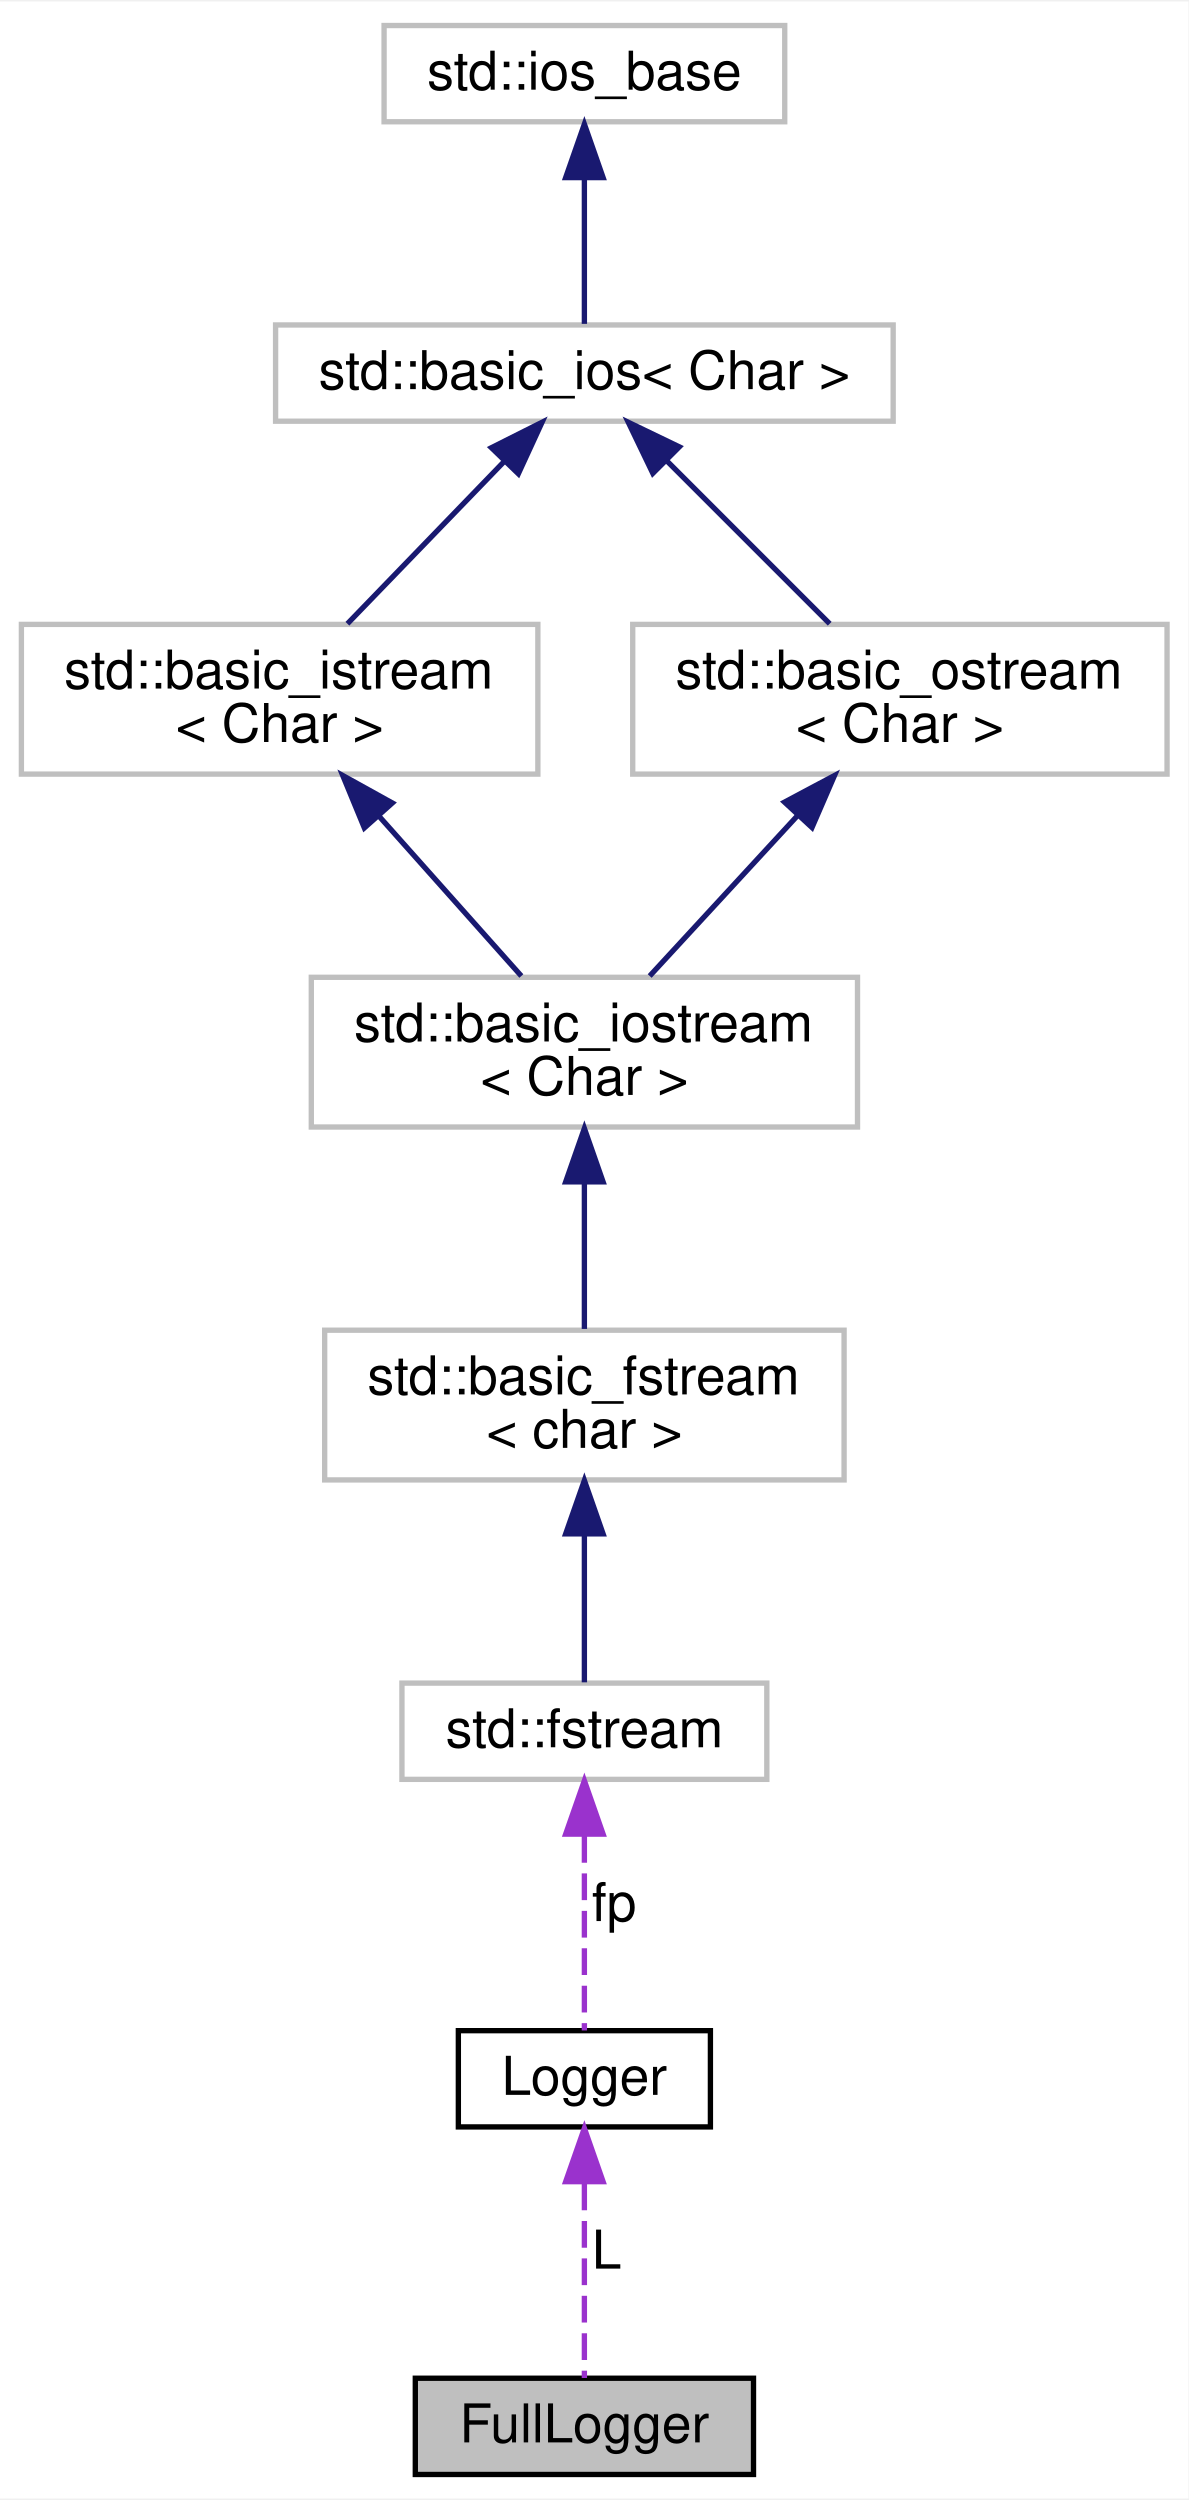
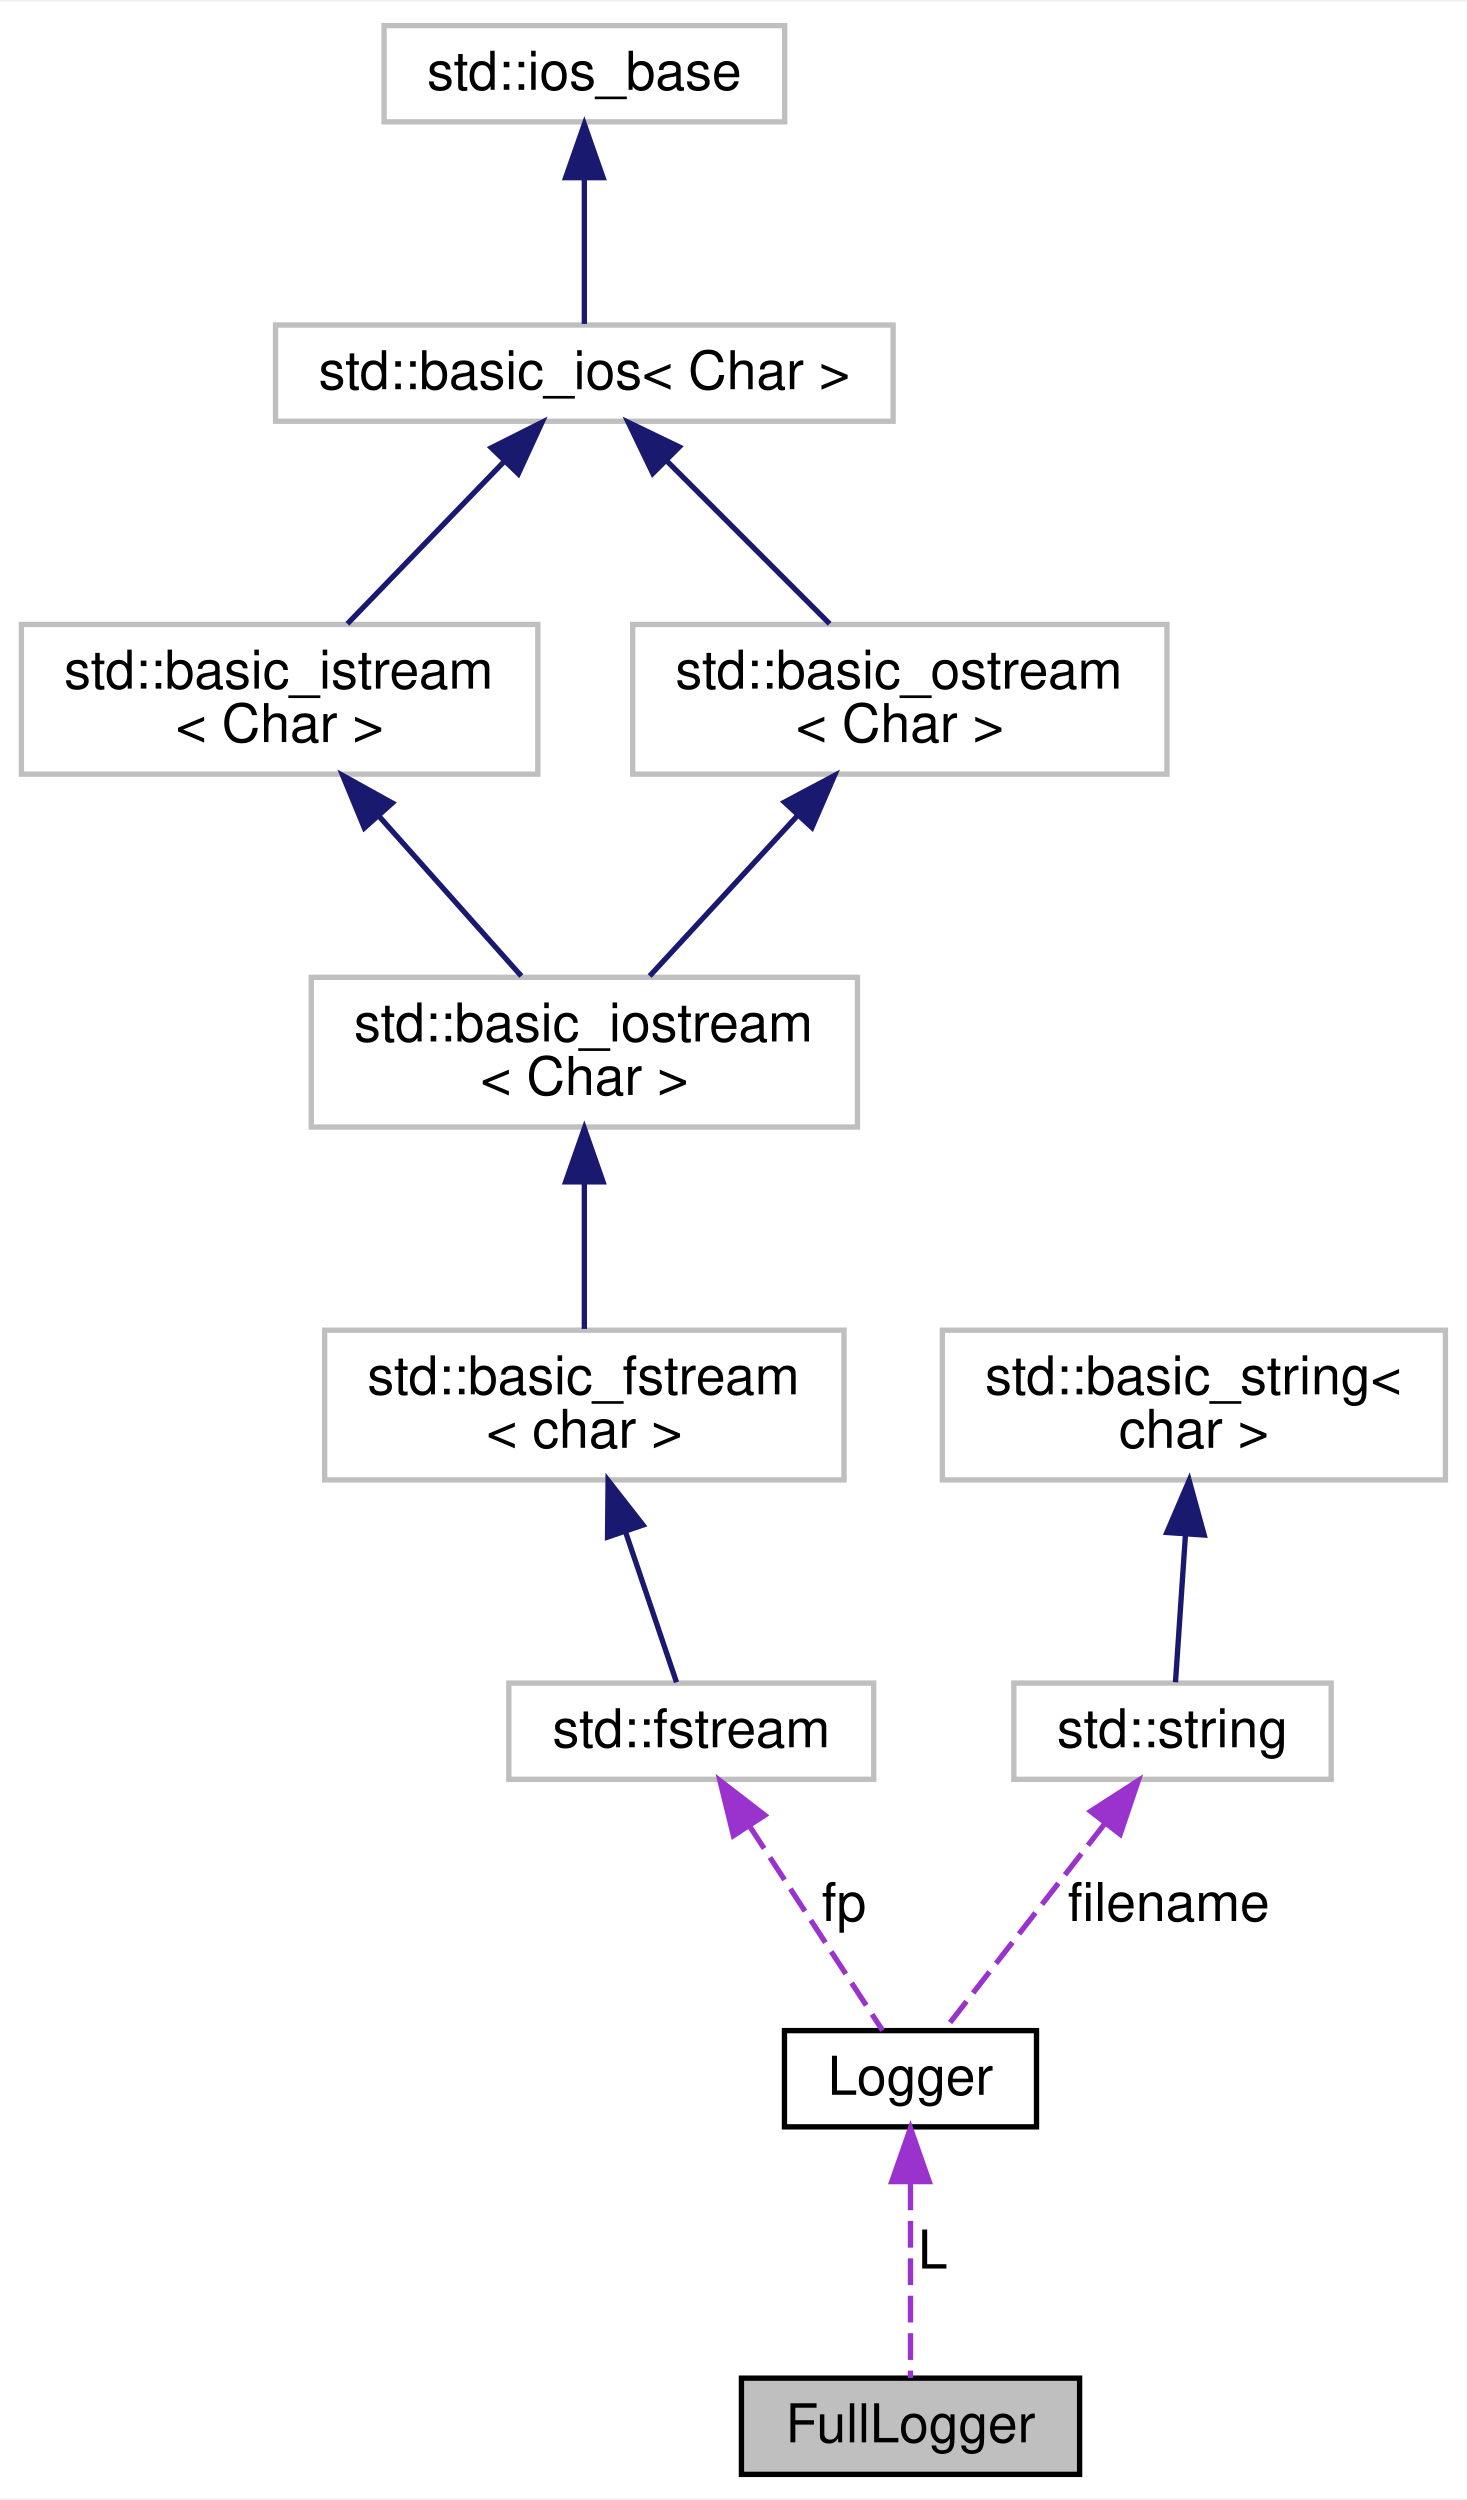
- <svg xmlns="http://www.w3.org/2000/svg" xmlns:xlink="http://www.w3.org/1999/xlink" width="222pt" height="467pt" viewBox="0.00 0.00 222.26 467.00">
+ <svg xmlns="http://www.w3.org/2000/svg" xmlns:xlink="http://www.w3.org/1999/xlink" width="274pt" height="467pt" viewBox="0.00 0.00 274.34 467.00">
  <g id="graph0" class="graph" transform="scale(1 1) rotate(0) translate(4 463)">
-     <polygon fill="white" stroke="transparent" points="-4,4 -4,-463 218.26,-463 218.26,4 -4,4" />
+     <polygon fill="white" stroke="transparent" points="-4,4 -4,-463 270.34,-463 270.34,4 -4,4" />
    <g id="node1" class="node">
      <g id="a_node1">
        <a xlink:title=" ">
-           <polygon fill="#bfbfbf" stroke="black" points="73.67,-0.5 73.67,-18.5 136.92,-18.5 136.92,-0.5 73.67,-0.5" />
-           <text text-anchor="middle" x="105.29" y="-6.5" font-family="Helvetica,sans-Serif" font-size="10.00">FullLogger</text>
+           <polygon fill="#bfbfbf" stroke="black" points="134.67,-0.5 134.67,-18.5 197.92,-18.5 197.92,-0.5 134.67,-0.5" />
+           <text text-anchor="middle" x="166.29" y="-6.5" font-family="Helvetica,sans-Serif" font-size="10.00">FullLogger</text>
        </a>
      </g>
    </g>
    <g id="node2" class="node">
      <g id="a_node2">
        <a xlink:href="../../d3/d42/class_logger.html" target="_top" xlink:title=" ">
-           <polygon fill="white" stroke="black" points="81.72,-65.5 81.72,-83.5 128.86,-83.5 128.86,-65.5 81.72,-65.5" />
-           <text text-anchor="middle" x="105.29" y="-71.5" font-family="Helvetica,sans-Serif" font-size="10.00">Logger</text>
+           <polygon fill="white" stroke="black" points="142.72,-65.5 142.72,-83.5 189.86,-83.5 189.86,-65.5 142.72,-65.5" />
+           <text text-anchor="middle" x="166.29" y="-71.5" font-family="Helvetica,sans-Serif" font-size="10.00">Logger</text>
        </a>
      </g>
    </g>
    <g id="edge1" class="edge">
-       <path fill="none" stroke="#9a32cd" stroke-dasharray="5,2" d="M105.29,-54.91C105.29,-42.81 105.29,-27.65 105.29,-18.54" />
-       <polygon fill="#9a32cd" stroke="#9a32cd" points="101.79,-55.26 105.29,-65.26 108.79,-55.26 101.79,-55.26" />
-       <text text-anchor="middle" x="109.46" y="-39" font-family="Helvetica,sans-Serif" font-size="10.00"> L</text>
+       <path fill="none" stroke="#9a32cd" stroke-dasharray="5,2" d="M166.29,-54.91C166.29,-42.81 166.29,-27.65 166.29,-18.54" />
+       <polygon fill="#9a32cd" stroke="#9a32cd" points="162.79,-55.26 166.29,-65.26 169.79,-55.26 162.79,-55.26" />
+       <text text-anchor="middle" x="170.46" y="-39" font-family="Helvetica,sans-Serif" font-size="10.00"> L</text>
    </g>
    <g id="node3" class="node">
      <g id="a_node3">
        <a xlink:title="STL class.">
-           <polygon fill="white" stroke="#bfbfbf" points="71.17,-130.5 71.17,-148.5 139.41,-148.5 139.41,-130.5 71.17,-130.5" />
-           <text text-anchor="middle" x="105.29" y="-136.5" font-family="Helvetica,sans-Serif" font-size="10.00">std::fstream</text>
+           <polygon fill="white" stroke="#bfbfbf" points="91.17,-130.5 91.17,-148.5 159.41,-148.5 159.41,-130.5 91.17,-130.5" />
+           <text text-anchor="middle" x="125.29" y="-136.5" font-family="Helvetica,sans-Serif" font-size="10.00">std::fstream</text>
        </a>
      </g>
    </g>
    <g id="edge2" class="edge">
-       <path fill="none" stroke="#9a32cd" stroke-dasharray="5,2" d="M105.29,-119.91C105.29,-107.81 105.29,-92.65 105.29,-83.54" />
-       <polygon fill="#9a32cd" stroke="#9a32cd" points="101.79,-120.26 105.29,-130.26 108.79,-120.26 101.79,-120.26" />
-       <text text-anchor="middle" x="110.85" y="-104" font-family="Helvetica,sans-Serif" font-size="10.00"> fp</text>
+       <path fill="none" stroke="#9a32cd" stroke-dasharray="5,2" d="M136.19,-121.75C144.24,-109.39 154.82,-93.12 161.06,-83.54" />
+       <polygon fill="#9a32cd" stroke="#9a32cd" points="133.17,-119.97 130.65,-130.26 139.04,-123.79 133.17,-119.97" />
+       <text text-anchor="middle" x="153.85" y="-104" font-family="Helvetica,sans-Serif" font-size="10.00"> fp</text>
    </g>
    <g id="node4" class="node">
      <g id="a_node4">
        <a xlink:title="STL class.">
          <polygon fill="white" stroke="#bfbfbf" points="56.72,-186.5 56.72,-214.5 153.86,-214.5 153.86,-186.5 56.72,-186.5" />
          <text text-anchor="start" x="64.72" y="-202.5" font-family="Helvetica,sans-Serif" font-size="10.00">std::basic_fstream</text>
          <text text-anchor="middle" x="105.29" y="-192.5" font-family="Helvetica,sans-Serif" font-size="10.00">&lt; char &gt;</text>
        </a>
      </g>
    </g>
    <g id="edge3" class="edge">
-       <path fill="none" stroke="midnightblue" d="M105.29,-176.39C105.29,-166.59 105.29,-155.82 105.29,-148.65" />
-       <polygon fill="midnightblue" stroke="midnightblue" points="101.79,-176.41 105.29,-186.41 108.79,-176.41 101.79,-176.41" />
+       <path fill="none" stroke="midnightblue" d="M113.02,-176.7C116.37,-166.82 120.08,-155.89 122.53,-148.65" />
+       <polygon fill="midnightblue" stroke="midnightblue" points="109.63,-175.81 109.73,-186.41 116.26,-178.06 109.63,-175.81" />
    </g>
    <g id="node5" class="node">
      <g id="a_node5">
        <a xlink:title="STL class.">
          <polygon fill="white" stroke="#bfbfbf" points="54.22,-252.5 54.22,-280.5 156.37,-280.5 156.37,-252.5 54.22,-252.5" />
          <text text-anchor="start" x="62.22" y="-268.5" font-family="Helvetica,sans-Serif" font-size="10.00">std::basic_iostream</text>
          <text text-anchor="middle" x="105.29" y="-258.5" font-family="Helvetica,sans-Serif" font-size="10.00">&lt; Char &gt;</text>
        </a>
      </g>
    </g>
    <g id="edge4" class="edge">
      <path fill="none" stroke="midnightblue" d="M105.29,-242.09C105.29,-232.88 105.29,-222.64 105.29,-214.74" />
      <polygon fill="midnightblue" stroke="midnightblue" points="101.79,-242.24 105.29,-252.24 108.79,-242.24 101.79,-242.24" />
    </g>
    <g id="node6" class="node">
      <g id="a_node6">
        <a xlink:title="STL class.">
          <polygon fill="white" stroke="#bfbfbf" points="0,-318.5 0,-346.5 96.59,-346.5 96.59,-318.5 0,-318.5" />
          <text text-anchor="start" x="8" y="-334.5" font-family="Helvetica,sans-Serif" font-size="10.00">std::basic_istream</text>
          <text text-anchor="middle" x="48.29" y="-324.5" font-family="Helvetica,sans-Serif" font-size="10.00">&lt; Char &gt;</text>
        </a>
      </g>
    </g>
    <g id="edge5" class="edge">
      <path fill="none" stroke="midnightblue" d="M66.76,-310.77C75.54,-300.91 85.78,-289.41 93.5,-280.74" />
      <polygon fill="midnightblue" stroke="midnightblue" points="64.14,-308.44 60.1,-318.24 69.37,-313.1 64.14,-308.44" />
    </g>
    <g id="node7" class="node">
      <g id="a_node7">
        <a xlink:title="STL class.">
          <polygon fill="white" stroke="#bfbfbf" points="47.54,-384.5 47.54,-402.5 163.04,-402.5 163.04,-384.5 47.54,-384.5" />
          <text text-anchor="middle" x="105.29" y="-390.5" font-family="Helvetica,sans-Serif" font-size="10.00">std::basic_ios&lt; Char &gt;</text>
        </a>
      </g>
    </g>
    <g id="edge6" class="edge">
      <path fill="none" stroke="midnightblue" d="M90.38,-377.06C81.24,-367.6 69.67,-355.62 60.97,-346.62" />
      <polygon fill="midnightblue" stroke="midnightblue" points="87.9,-379.54 97.37,-384.3 92.94,-374.67 87.9,-379.54" />
    </g>
    <g id="node9" class="node">
      <g id="a_node9">
        <a xlink:title="STL class.">
          <polygon fill="white" stroke="#bfbfbf" points="114.33,-318.5 114.33,-346.5 214.26,-346.5 214.26,-318.5 114.33,-318.5" />
          <text text-anchor="start" x="122.33" y="-334.5" font-family="Helvetica,sans-Serif" font-size="10.00">std::basic_ostream</text>
          <text text-anchor="middle" x="164.29" y="-324.5" font-family="Helvetica,sans-Serif" font-size="10.00">&lt; Char &gt;</text>
        </a>
      </g>
    </g>
    <g id="edge9" class="edge">
      <path fill="none" stroke="midnightblue" d="M120.73,-377.06C130.19,-367.6 142.17,-355.62 151.17,-346.62" />
      <polygon fill="midnightblue" stroke="midnightblue" points="118.09,-374.75 113.5,-384.3 123.04,-379.7 118.09,-374.75" />
    </g>
    <g id="node8" class="node">
      <g id="a_node8">
        <a xlink:title="STL class.">
          <polygon fill="white" stroke="#bfbfbf" points="67.83,-440.5 67.83,-458.5 142.76,-458.5 142.76,-440.5 67.83,-440.5" />
          <text text-anchor="middle" x="105.29" y="-446.5" font-family="Helvetica,sans-Serif" font-size="10.00">std::ios_base</text>
        </a>
      </g>
    </g>
    <g id="edge7" class="edge">
      <path fill="none" stroke="midnightblue" d="M105.29,-429.83C105.29,-420.58 105.29,-409.88 105.29,-402.7" />
      <polygon fill="midnightblue" stroke="midnightblue" points="101.79,-430.06 105.29,-440.06 108.79,-430.06 101.79,-430.06" />
    </g>
    <g id="edge8" class="edge">
      <path fill="none" stroke="midnightblue" d="M145.18,-310.77C136.09,-300.91 125.49,-289.41 117.5,-280.74" />
      <polygon fill="midnightblue" stroke="midnightblue" points="142.72,-313.26 152.07,-318.24 147.86,-308.51 142.72,-313.26" />
    </g>
+     <g id="node10" class="node">
+       <g id="a_node10">
+         <a xlink:title="STL class.">
+           <polygon fill="white" stroke="#bfbfbf" points="185.62,-130.5 185.62,-148.5 244.97,-148.5 244.97,-130.5 185.62,-130.5" />
+           <text text-anchor="middle" x="215.29" y="-136.5" font-family="Helvetica,sans-Serif" font-size="10.00">std::string</text>
+         </a>
+       </g>
+     </g>
+     <g id="edge10" class="edge">
+       <path fill="none" stroke="#9a32cd" stroke-dasharray="5,2" d="M202.55,-122.11C192.9,-109.71 180.07,-93.22 172.55,-83.54" />
+       <polygon fill="#9a32cd" stroke="#9a32cd" points="199.98,-124.52 208.89,-130.26 205.51,-120.22 199.98,-124.52" />
+       <text text-anchor="middle" x="214.58" y="-104" font-family="Helvetica,sans-Serif" font-size="10.00"> filename</text>
+     </g>
+     <g id="node11" class="node">
+       <g id="a_node11">
+         <a xlink:title="STL class.">
+           <polygon fill="white" stroke="#bfbfbf" points="172.25,-186.5 172.25,-214.5 266.34,-214.5 266.34,-186.5 172.25,-186.5" />
+           <text text-anchor="start" x="180.25" y="-202.5" font-family="Helvetica,sans-Serif" font-size="10.00">std::basic_string&lt;</text>
+           <text text-anchor="middle" x="219.29" y="-192.5" font-family="Helvetica,sans-Serif" font-size="10.00"> char &gt;</text>
+         </a>
+       </g>
+     </g>
+     <g id="edge11" class="edge">
+       <path fill="none" stroke="midnightblue" d="M217.73,-176.39C217.06,-166.59 216.33,-155.82 215.85,-148.65" />
+       <polygon fill="midnightblue" stroke="midnightblue" points="214.24,-176.67 218.41,-186.41 221.22,-176.19 214.24,-176.67" />
+     </g>
  </g>
</svg>
